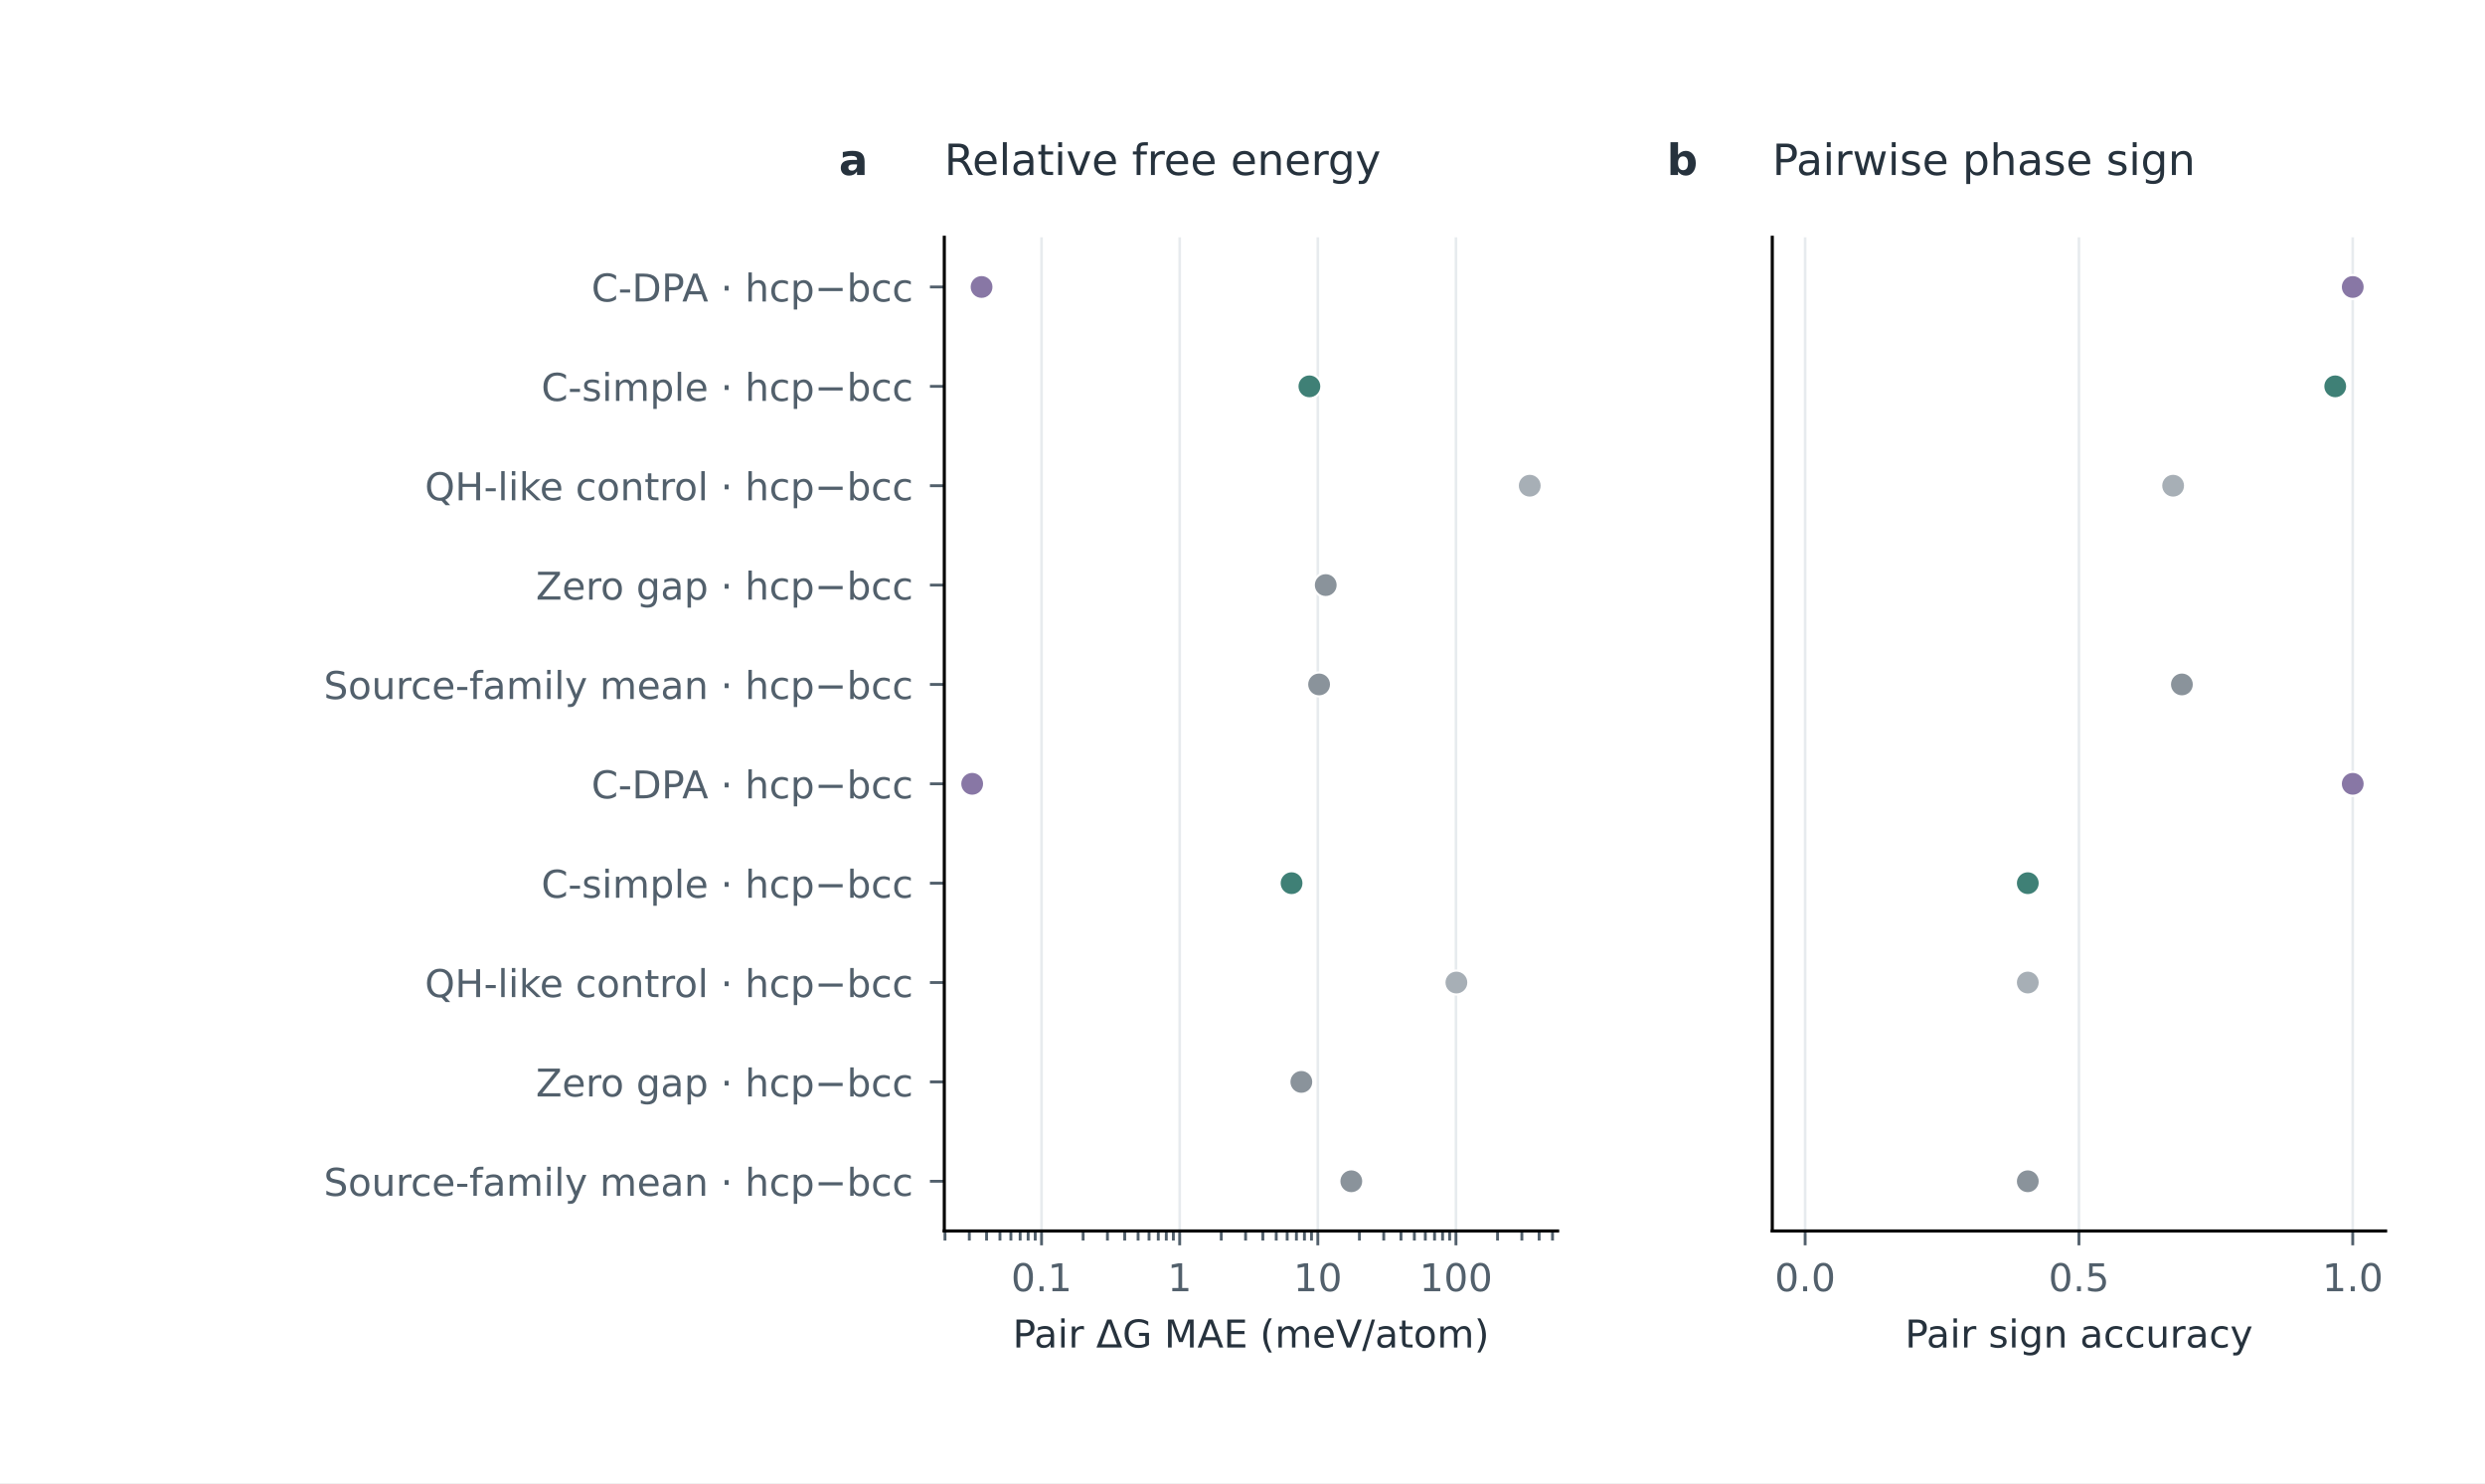
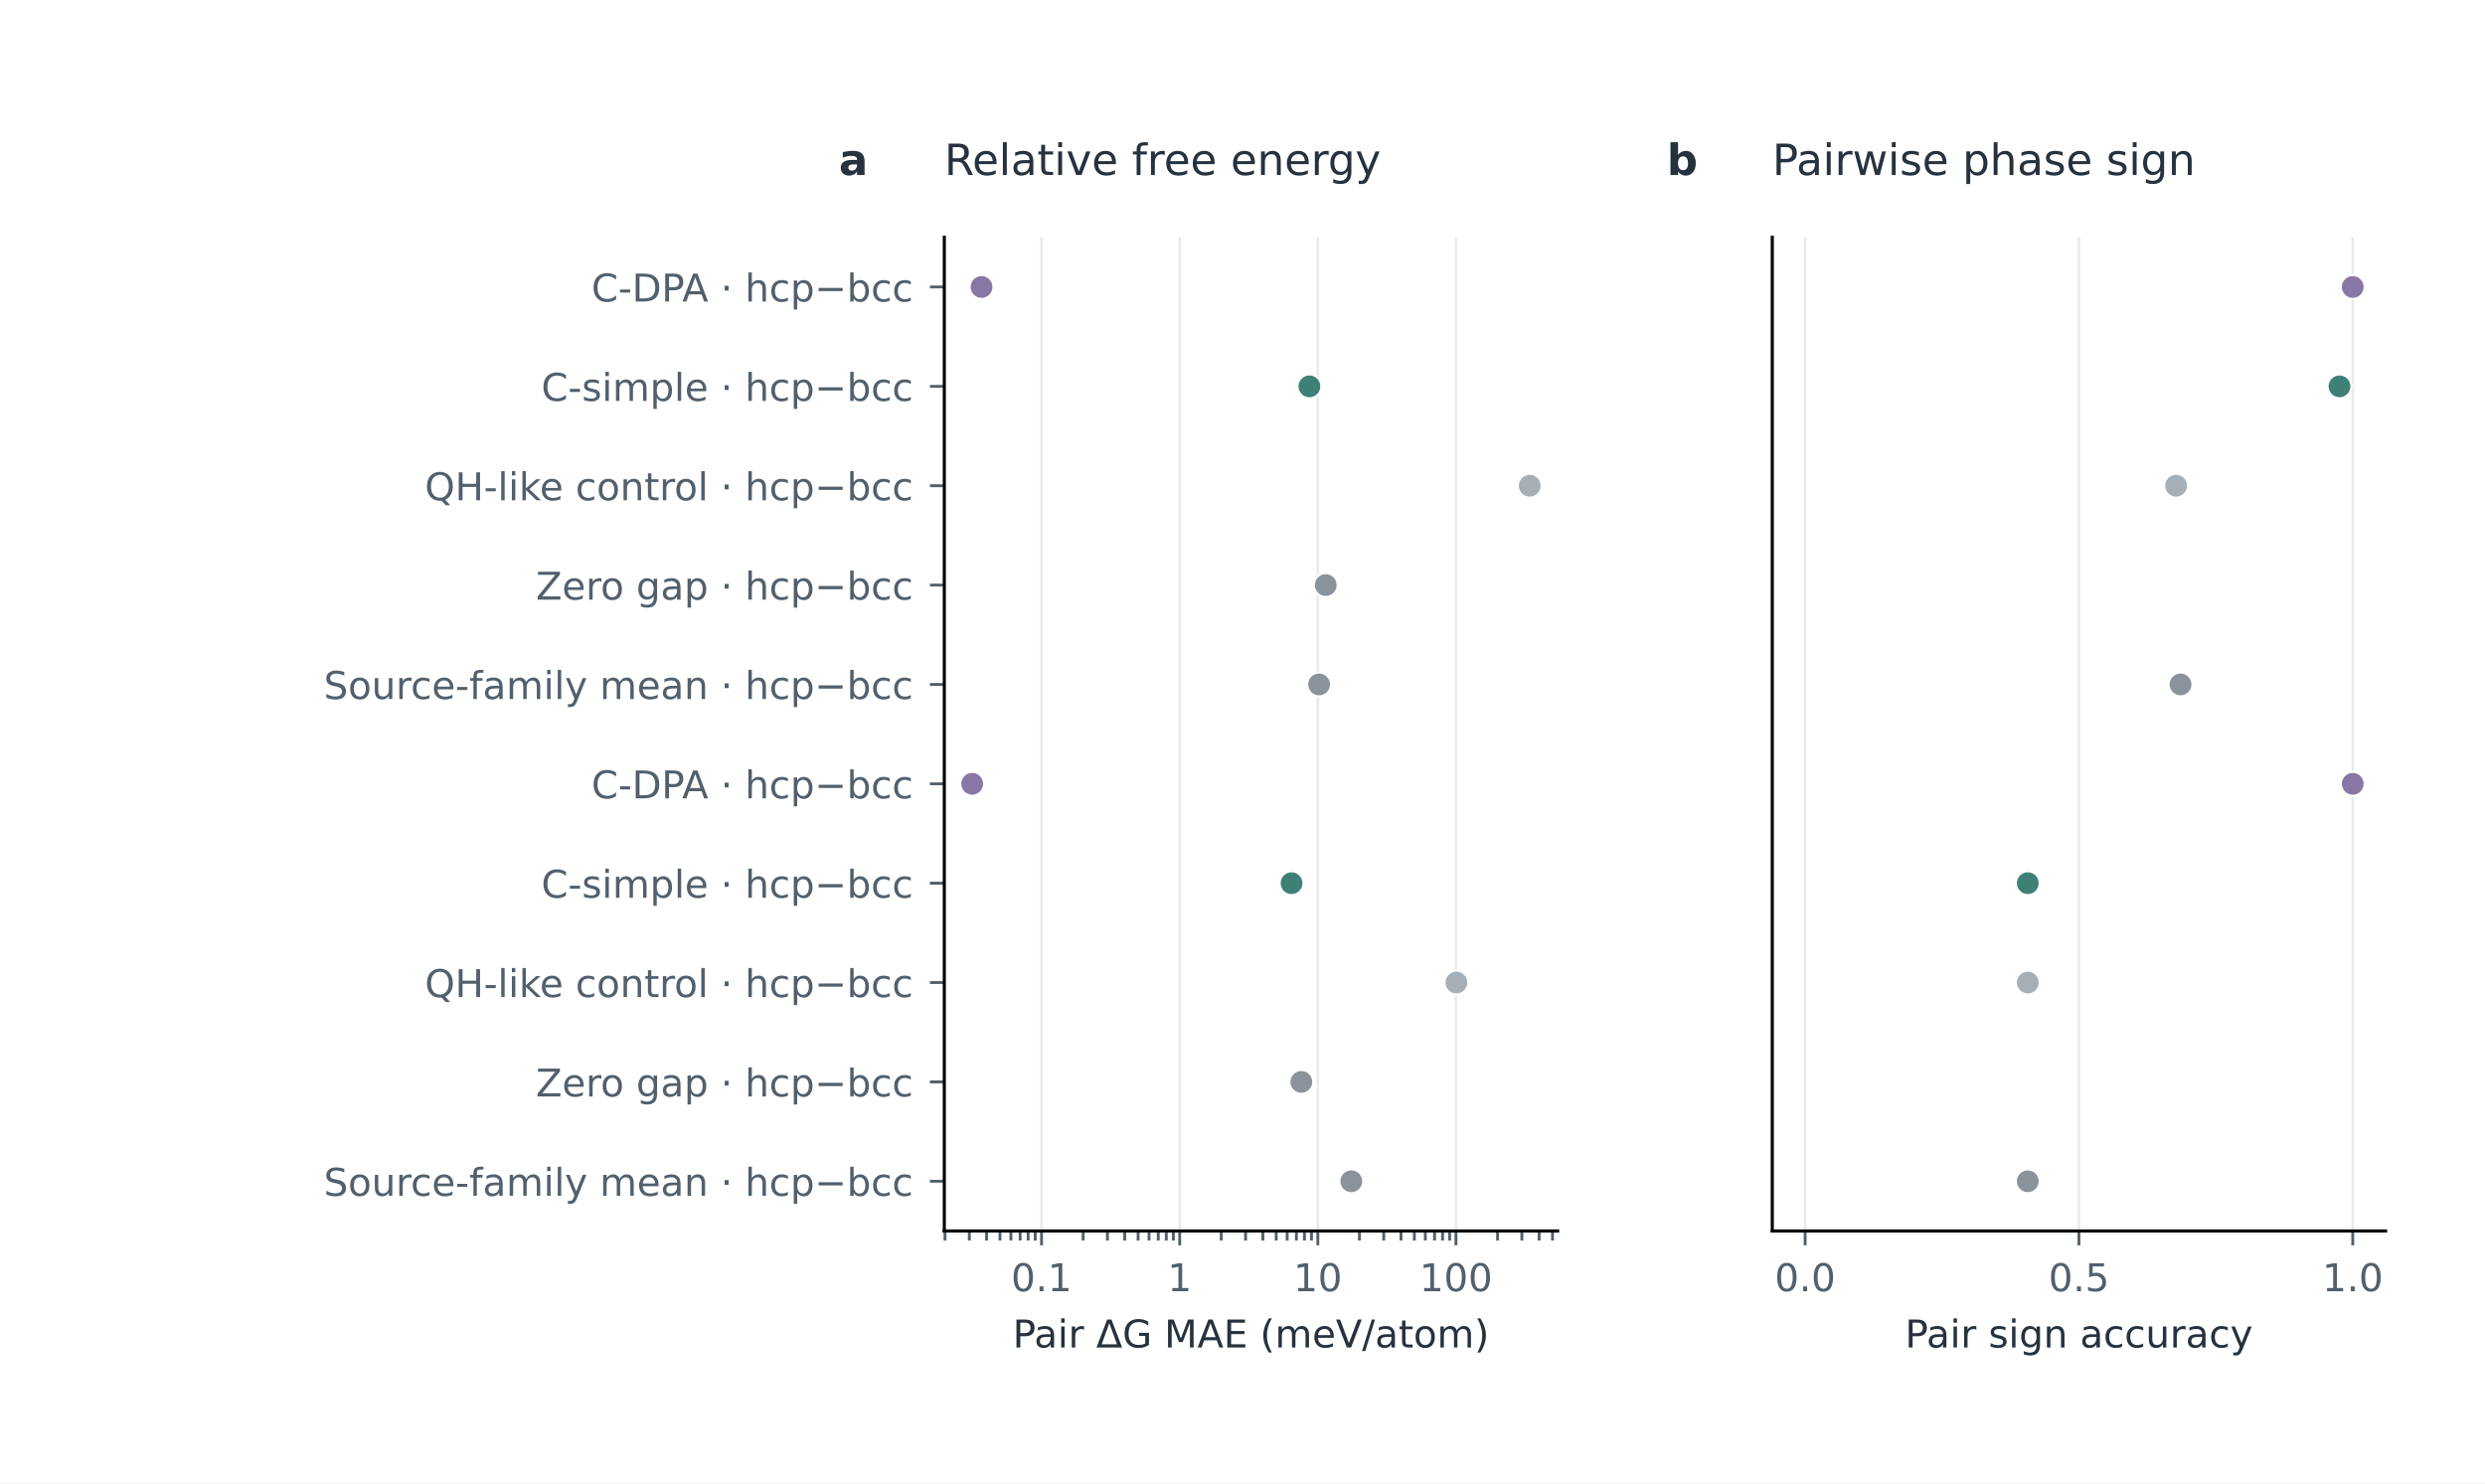
<svg xmlns="http://www.w3.org/2000/svg" xmlns:xlink="http://www.w3.org/1999/xlink" width="518.74pt" height="309.6pt" viewBox="0 0 518.74 309.6" version="1.1">
  <defs>
    <style type="text/css">*{stroke-linejoin: round; stroke-linecap: butt}</style>
  </defs>
  <g id="figure_1">
    <g id="patch_1">
      <path d="M 0 309.6  L 518.74 309.6  L 518.74 0  L 0 0  z " style="fill: #ffffff" />
    </g>
    <g id="axes_1">
      <g id="patch_2">
        <path d="M 197.121 256.968  L 325.151 256.968  L 325.151 49.536  L 197.121 49.536  z " style="fill: #ffffff" />
      </g>
      <g id="matplotlib.axis_1">
        <g id="xtick_1">
          <g id="line2d_1">
-             <path d="M 217.421 256.968  L 217.421 49.536  " clip-path="url(#p1faea3450b)" style="fill: none; stroke: #e7ebee; stroke-width: 0.55; stroke-linecap: square" />
+             <path d="M 217.421 256.968  L 217.421 49.536  " clip-path="url(#p9a25262c3c)" style="fill: none; stroke: #e7ebee; stroke-width: 0.55; stroke-linecap: square" />
          </g>
          <g id="line2d_2">
            <defs>
-               <path id="m1168ca2893" d="M 0 0  L 0 3  " style="stroke: #52606c; stroke-width: 0.6" />
+               <path id="med77eac3c9" d="M 0 0  L 0 3  " style="stroke: #52606c; stroke-width: 0.6" />
            </defs>
            <g>
-               <use xlink:href="#m1168ca2893" x="217.421" y="256.968" style="fill: #52606c; stroke: #52606c; stroke-width: 0.6" />
+               <use xlink:href="#med77eac3c9" x="217.421" y="256.968" style="fill: #52606c; stroke: #52606c; stroke-width: 0.6" />
            </g>
          </g>
          <g id="text_1">
            <text style="fill: #52606c; font: 8px 'DejaVu Sans', sans-serif; text-anchor: middle" x="217.421" y="269.547" transform="rotate(-0 217.421 269.5467)">0.1</text>
          </g>
        </g>
        <g id="xtick_2">
          <g id="line2d_3">
-             <path d="M 246.257 256.968  L 246.257 49.536  " clip-path="url(#p1faea3450b)" style="fill: none; stroke: #e7ebee; stroke-width: 0.55; stroke-linecap: square" />
+             <path d="M 246.257 256.968  L 246.257 49.536  " clip-path="url(#p9a25262c3c)" style="fill: none; stroke: #e7ebee; stroke-width: 0.55; stroke-linecap: square" />
          </g>
          <g id="line2d_4">
            <g>
-               <use xlink:href="#m1168ca2893" x="246.257" y="256.968" style="fill: #52606c; stroke: #52606c; stroke-width: 0.6" />
+               <use xlink:href="#med77eac3c9" x="246.257" y="256.968" style="fill: #52606c; stroke: #52606c; stroke-width: 0.6" />
            </g>
          </g>
          <g id="text_2">
            <text style="fill: #52606c; font: 8px 'DejaVu Sans', sans-serif; text-anchor: middle" x="246.257" y="269.547" transform="rotate(-0 246.2574 269.5467)">1</text>
          </g>
        </g>
        <g id="xtick_3">
          <g id="line2d_5">
-             <path d="M 275.094 256.968  L 275.094 49.536  " clip-path="url(#p1faea3450b)" style="fill: none; stroke: #e7ebee; stroke-width: 0.55; stroke-linecap: square" />
+             <path d="M 275.094 256.968  L 275.094 49.536  " clip-path="url(#p9a25262c3c)" style="fill: none; stroke: #e7ebee; stroke-width: 0.55; stroke-linecap: square" />
          </g>
          <g id="line2d_6">
            <g>
-               <use xlink:href="#m1168ca2893" x="275.094" y="256.968" style="fill: #52606c; stroke: #52606c; stroke-width: 0.6" />
+               <use xlink:href="#med77eac3c9" x="275.094" y="256.968" style="fill: #52606c; stroke: #52606c; stroke-width: 0.6" />
            </g>
          </g>
          <g id="text_3">
            <text style="fill: #52606c; font: 8px 'DejaVu Sans', sans-serif; text-anchor: middle" x="275.094" y="269.547" transform="rotate(-0 275.0937 269.5467)">10</text>
          </g>
        </g>
        <g id="xtick_4">
          <g id="line2d_7">
-             <path d="M 303.93 256.968  L 303.93 49.536  " clip-path="url(#p1faea3450b)" style="fill: none; stroke: #e7ebee; stroke-width: 0.55; stroke-linecap: square" />
+             <path d="M 303.93 256.968  L 303.93 49.536  " clip-path="url(#p9a25262c3c)" style="fill: none; stroke: #e7ebee; stroke-width: 0.55; stroke-linecap: square" />
          </g>
          <g id="line2d_8">
            <g>
-               <use xlink:href="#m1168ca2893" x="303.93" y="256.968" style="fill: #52606c; stroke: #52606c; stroke-width: 0.6" />
+               <use xlink:href="#med77eac3c9" x="303.93" y="256.968" style="fill: #52606c; stroke: #52606c; stroke-width: 0.6" />
            </g>
          </g>
          <g id="text_4">
            <text style="fill: #52606c; font: 8px 'DejaVu Sans', sans-serif; text-anchor: middle" x="303.93" y="269.547" transform="rotate(-0 303.93 269.5467)">100</text>
          </g>
        </g>
        <g id="xtick_5">
          <g id="line2d_9">
            <defs>
-               <path id="m12cb2a4f9c" d="M 0 0  L 0 2  " style="stroke: #52606c; stroke-width: 0.6" />
+               <path id="m10f28e4042" d="M 0 0  L 0 2  " style="stroke: #52606c; stroke-width: 0.6" />
            </defs>
            <g>
-               <use xlink:href="#m12cb2a4f9c" x="197.265" y="256.968" style="fill: #52606c; stroke: #52606c; stroke-width: 0.6" />
+               <use xlink:href="#m10f28e4042" x="197.265" y="256.968" style="fill: #52606c; stroke: #52606c; stroke-width: 0.6" />
            </g>
          </g>
        </g>
        <g id="xtick_6">
          <g id="line2d_10">
            <g>
-               <use xlink:href="#m12cb2a4f9c" x="202.343" y="256.968" style="fill: #52606c; stroke: #52606c; stroke-width: 0.6" />
+               <use xlink:href="#m10f28e4042" x="202.343" y="256.968" style="fill: #52606c; stroke: #52606c; stroke-width: 0.6" />
            </g>
          </g>
        </g>
        <g id="xtick_7">
          <g id="line2d_11">
            <g>
-               <use xlink:href="#m12cb2a4f9c" x="205.946" y="256.968" style="fill: #52606c; stroke: #52606c; stroke-width: 0.6" />
+               <use xlink:href="#m10f28e4042" x="205.946" y="256.968" style="fill: #52606c; stroke: #52606c; stroke-width: 0.6" />
            </g>
          </g>
        </g>
        <g id="xtick_8">
          <g id="line2d_12">
            <g>
-               <use xlink:href="#m12cb2a4f9c" x="208.74" y="256.968" style="fill: #52606c; stroke: #52606c; stroke-width: 0.6" />
+               <use xlink:href="#m10f28e4042" x="208.74" y="256.968" style="fill: #52606c; stroke: #52606c; stroke-width: 0.6" />
            </g>
          </g>
        </g>
        <g id="xtick_9">
          <g id="line2d_13">
            <g>
-               <use xlink:href="#m12cb2a4f9c" x="211.024" y="256.968" style="fill: #52606c; stroke: #52606c; stroke-width: 0.6" />
+               <use xlink:href="#m10f28e4042" x="211.024" y="256.968" style="fill: #52606c; stroke: #52606c; stroke-width: 0.6" />
            </g>
          </g>
        </g>
        <g id="xtick_10">
          <g id="line2d_14">
            <g>
-               <use xlink:href="#m12cb2a4f9c" x="212.954" y="256.968" style="fill: #52606c; stroke: #52606c; stroke-width: 0.6" />
+               <use xlink:href="#m10f28e4042" x="212.954" y="256.968" style="fill: #52606c; stroke: #52606c; stroke-width: 0.6" />
            </g>
          </g>
        </g>
        <g id="xtick_11">
          <g id="line2d_15">
            <g>
-               <use xlink:href="#m12cb2a4f9c" x="214.627" y="256.968" style="fill: #52606c; stroke: #52606c; stroke-width: 0.6" />
+               <use xlink:href="#m10f28e4042" x="214.627" y="256.968" style="fill: #52606c; stroke: #52606c; stroke-width: 0.6" />
            </g>
          </g>
        </g>
        <g id="xtick_12">
          <g id="line2d_16">
            <g>
-               <use xlink:href="#m12cb2a4f9c" x="216.102" y="256.968" style="fill: #52606c; stroke: #52606c; stroke-width: 0.6" />
+               <use xlink:href="#m10f28e4042" x="216.102" y="256.968" style="fill: #52606c; stroke: #52606c; stroke-width: 0.6" />
            </g>
          </g>
        </g>
        <g id="xtick_13">
          <g id="line2d_17">
            <g>
-               <use xlink:href="#m12cb2a4f9c" x="226.102" y="256.968" style="fill: #52606c; stroke: #52606c; stroke-width: 0.6" />
+               <use xlink:href="#m10f28e4042" x="226.102" y="256.968" style="fill: #52606c; stroke: #52606c; stroke-width: 0.6" />
            </g>
          </g>
        </g>
        <g id="xtick_14">
          <g id="line2d_18">
            <g>
-               <use xlink:href="#m12cb2a4f9c" x="231.179" y="256.968" style="fill: #52606c; stroke: #52606c; stroke-width: 0.6" />
+               <use xlink:href="#m10f28e4042" x="231.179" y="256.968" style="fill: #52606c; stroke: #52606c; stroke-width: 0.6" />
            </g>
          </g>
        </g>
        <g id="xtick_15">
          <g id="line2d_19">
            <g>
-               <use xlink:href="#m12cb2a4f9c" x="234.782" y="256.968" style="fill: #52606c; stroke: #52606c; stroke-width: 0.6" />
+               <use xlink:href="#m10f28e4042" x="234.782" y="256.968" style="fill: #52606c; stroke: #52606c; stroke-width: 0.6" />
            </g>
          </g>
        </g>
        <g id="xtick_16">
          <g id="line2d_20">
            <g>
-               <use xlink:href="#m12cb2a4f9c" x="237.577" y="256.968" style="fill: #52606c; stroke: #52606c; stroke-width: 0.6" />
+               <use xlink:href="#m10f28e4042" x="237.577" y="256.968" style="fill: #52606c; stroke: #52606c; stroke-width: 0.6" />
            </g>
          </g>
        </g>
        <g id="xtick_17">
          <g id="line2d_21">
            <g>
-               <use xlink:href="#m12cb2a4f9c" x="239.86" y="256.968" style="fill: #52606c; stroke: #52606c; stroke-width: 0.6" />
+               <use xlink:href="#m10f28e4042" x="239.86" y="256.968" style="fill: #52606c; stroke: #52606c; stroke-width: 0.6" />
            </g>
          </g>
        </g>
        <g id="xtick_18">
          <g id="line2d_22">
            <g>
-               <use xlink:href="#m12cb2a4f9c" x="241.791" y="256.968" style="fill: #52606c; stroke: #52606c; stroke-width: 0.6" />
+               <use xlink:href="#m10f28e4042" x="241.791" y="256.968" style="fill: #52606c; stroke: #52606c; stroke-width: 0.6" />
            </g>
          </g>
        </g>
        <g id="xtick_19">
          <g id="line2d_23">
            <g>
-               <use xlink:href="#m12cb2a4f9c" x="243.463" y="256.968" style="fill: #52606c; stroke: #52606c; stroke-width: 0.6" />
+               <use xlink:href="#m10f28e4042" x="243.463" y="256.968" style="fill: #52606c; stroke: #52606c; stroke-width: 0.6" />
            </g>
          </g>
        </g>
        <g id="xtick_20">
          <g id="line2d_24">
            <g>
-               <use xlink:href="#m12cb2a4f9c" x="244.938" y="256.968" style="fill: #52606c; stroke: #52606c; stroke-width: 0.6" />
+               <use xlink:href="#m10f28e4042" x="244.938" y="256.968" style="fill: #52606c; stroke: #52606c; stroke-width: 0.6" />
            </g>
          </g>
        </g>
        <g id="xtick_21">
          <g id="line2d_25">
            <g>
-               <use xlink:href="#m12cb2a4f9c" x="254.938" y="256.968" style="fill: #52606c; stroke: #52606c; stroke-width: 0.6" />
+               <use xlink:href="#m10f28e4042" x="254.938" y="256.968" style="fill: #52606c; stroke: #52606c; stroke-width: 0.6" />
            </g>
          </g>
        </g>
        <g id="xtick_22">
          <g id="line2d_26">
            <g>
-               <use xlink:href="#m12cb2a4f9c" x="260.016" y="256.968" style="fill: #52606c; stroke: #52606c; stroke-width: 0.6" />
+               <use xlink:href="#m10f28e4042" x="260.016" y="256.968" style="fill: #52606c; stroke: #52606c; stroke-width: 0.6" />
            </g>
          </g>
        </g>
        <g id="xtick_23">
          <g id="line2d_27">
            <g>
-               <use xlink:href="#m12cb2a4f9c" x="263.619" y="256.968" style="fill: #52606c; stroke: #52606c; stroke-width: 0.6" />
+               <use xlink:href="#m10f28e4042" x="263.619" y="256.968" style="fill: #52606c; stroke: #52606c; stroke-width: 0.6" />
            </g>
          </g>
        </g>
        <g id="xtick_24">
          <g id="line2d_28">
            <g>
-               <use xlink:href="#m12cb2a4f9c" x="266.413" y="256.968" style="fill: #52606c; stroke: #52606c; stroke-width: 0.6" />
+               <use xlink:href="#m10f28e4042" x="266.413" y="256.968" style="fill: #52606c; stroke: #52606c; stroke-width: 0.6" />
            </g>
          </g>
        </g>
        <g id="xtick_25">
          <g id="line2d_29">
            <g>
-               <use xlink:href="#m12cb2a4f9c" x="268.696" y="256.968" style="fill: #52606c; stroke: #52606c; stroke-width: 0.6" />
+               <use xlink:href="#m10f28e4042" x="268.696" y="256.968" style="fill: #52606c; stroke: #52606c; stroke-width: 0.6" />
            </g>
          </g>
        </g>
        <g id="xtick_26">
          <g id="line2d_30">
            <g>
-               <use xlink:href="#m12cb2a4f9c" x="270.627" y="256.968" style="fill: #52606c; stroke: #52606c; stroke-width: 0.6" />
+               <use xlink:href="#m10f28e4042" x="270.627" y="256.968" style="fill: #52606c; stroke: #52606c; stroke-width: 0.6" />
            </g>
          </g>
        </g>
        <g id="xtick_27">
          <g id="line2d_31">
            <g>
-               <use xlink:href="#m12cb2a4f9c" x="272.299" y="256.968" style="fill: #52606c; stroke: #52606c; stroke-width: 0.6" />
+               <use xlink:href="#m10f28e4042" x="272.299" y="256.968" style="fill: #52606c; stroke: #52606c; stroke-width: 0.6" />
            </g>
          </g>
        </g>
        <g id="xtick_28">
          <g id="line2d_32">
            <g>
-               <use xlink:href="#m12cb2a4f9c" x="273.774" y="256.968" style="fill: #52606c; stroke: #52606c; stroke-width: 0.6" />
+               <use xlink:href="#m10f28e4042" x="273.774" y="256.968" style="fill: #52606c; stroke: #52606c; stroke-width: 0.6" />
            </g>
          </g>
        </g>
        <g id="xtick_29">
          <g id="line2d_33">
            <g>
-               <use xlink:href="#m12cb2a4f9c" x="283.774" y="256.968" style="fill: #52606c; stroke: #52606c; stroke-width: 0.6" />
+               <use xlink:href="#m10f28e4042" x="283.774" y="256.968" style="fill: #52606c; stroke: #52606c; stroke-width: 0.6" />
            </g>
          </g>
        </g>
        <g id="xtick_30">
          <g id="line2d_34">
            <g>
-               <use xlink:href="#m12cb2a4f9c" x="288.852" y="256.968" style="fill: #52606c; stroke: #52606c; stroke-width: 0.6" />
+               <use xlink:href="#m10f28e4042" x="288.852" y="256.968" style="fill: #52606c; stroke: #52606c; stroke-width: 0.6" />
            </g>
          </g>
        </g>
        <g id="xtick_31">
          <g id="line2d_35">
            <g>
-               <use xlink:href="#m12cb2a4f9c" x="292.455" y="256.968" style="fill: #52606c; stroke: #52606c; stroke-width: 0.6" />
+               <use xlink:href="#m10f28e4042" x="292.455" y="256.968" style="fill: #52606c; stroke: #52606c; stroke-width: 0.6" />
            </g>
          </g>
        </g>
        <g id="xtick_32">
          <g id="line2d_36">
            <g>
-               <use xlink:href="#m12cb2a4f9c" x="295.249" y="256.968" style="fill: #52606c; stroke: #52606c; stroke-width: 0.6" />
+               <use xlink:href="#m10f28e4042" x="295.249" y="256.968" style="fill: #52606c; stroke: #52606c; stroke-width: 0.6" />
            </g>
          </g>
        </g>
        <g id="xtick_33">
          <g id="line2d_37">
            <g>
-               <use xlink:href="#m12cb2a4f9c" x="297.533" y="256.968" style="fill: #52606c; stroke: #52606c; stroke-width: 0.6" />
+               <use xlink:href="#m10f28e4042" x="297.533" y="256.968" style="fill: #52606c; stroke: #52606c; stroke-width: 0.6" />
            </g>
          </g>
        </g>
        <g id="xtick_34">
          <g id="line2d_38">
            <g>
-               <use xlink:href="#m12cb2a4f9c" x="299.463" y="256.968" style="fill: #52606c; stroke: #52606c; stroke-width: 0.6" />
+               <use xlink:href="#m10f28e4042" x="299.463" y="256.968" style="fill: #52606c; stroke: #52606c; stroke-width: 0.6" />
            </g>
          </g>
        </g>
        <g id="xtick_35">
          <g id="line2d_39">
            <g>
-               <use xlink:href="#m12cb2a4f9c" x="301.135" y="256.968" style="fill: #52606c; stroke: #52606c; stroke-width: 0.6" />
+               <use xlink:href="#m10f28e4042" x="301.135" y="256.968" style="fill: #52606c; stroke: #52606c; stroke-width: 0.6" />
            </g>
          </g>
        </g>
        <g id="xtick_36">
          <g id="line2d_40">
            <g>
-               <use xlink:href="#m12cb2a4f9c" x="302.611" y="256.968" style="fill: #52606c; stroke: #52606c; stroke-width: 0.6" />
+               <use xlink:href="#m10f28e4042" x="302.611" y="256.968" style="fill: #52606c; stroke: #52606c; stroke-width: 0.6" />
            </g>
          </g>
        </g>
        <g id="xtick_37">
          <g id="line2d_41">
            <g>
-               <use xlink:href="#m12cb2a4f9c" x="312.611" y="256.968" style="fill: #52606c; stroke: #52606c; stroke-width: 0.6" />
+               <use xlink:href="#m10f28e4042" x="312.611" y="256.968" style="fill: #52606c; stroke: #52606c; stroke-width: 0.6" />
            </g>
          </g>
        </g>
        <g id="xtick_38">
          <g id="line2d_42">
            <g>
-               <use xlink:href="#m12cb2a4f9c" x="317.688" y="256.968" style="fill: #52606c; stroke: #52606c; stroke-width: 0.6" />
+               <use xlink:href="#m10f28e4042" x="317.688" y="256.968" style="fill: #52606c; stroke: #52606c; stroke-width: 0.6" />
            </g>
          </g>
        </g>
        <g id="xtick_39">
          <g id="line2d_43">
            <g>
-               <use xlink:href="#m12cb2a4f9c" x="321.291" y="256.968" style="fill: #52606c; stroke: #52606c; stroke-width: 0.6" />
+               <use xlink:href="#m10f28e4042" x="321.291" y="256.968" style="fill: #52606c; stroke: #52606c; stroke-width: 0.6" />
            </g>
          </g>
        </g>
        <g id="xtick_40">
          <g id="line2d_44">
            <g>
-               <use xlink:href="#m12cb2a4f9c" x="324.086" y="256.968" style="fill: #52606c; stroke: #52606c; stroke-width: 0.6" />
+               <use xlink:href="#m10f28e4042" x="324.086" y="256.968" style="fill: #52606c; stroke: #52606c; stroke-width: 0.6" />
            </g>
          </g>
        </g>
        <g id="text_5">
          <text style="fill: #26323d; font: 8px 'DejaVu Sans', sans-serif; text-anchor: middle" x="261.136" y="281.289" transform="rotate(-0 261.136 281.2892)">Pair ΔG MAE (meV/atom)</text>
        </g>
      </g>
      <g id="matplotlib.axis_2">
        <g id="ytick_1">
          <g id="line2d_45">
            <defs>
-               <path id="m285f08edea" d="M 0 0  L -3 0  " style="stroke: #52606c; stroke-width: 0.6" />
+               <path id="m935005cb53" d="M 0 0  L -3 0  " style="stroke: #52606c; stroke-width: 0.6" />
            </defs>
            <g>
-               <use xlink:href="#m285f08edea" x="197.121" y="59.908" style="fill: #52606c; stroke: #52606c; stroke-width: 0.6" />
+               <use xlink:href="#m935005cb53" x="197.121" y="59.908" style="fill: #52606c; stroke: #52606c; stroke-width: 0.6" />
            </g>
          </g>
          <g id="text_6">
            <text style="fill: #52606c; font: 8px 'DejaVu Sans', sans-serif; text-anchor: end" x="190.621" y="62.947" transform="rotate(-0 190.6213 62.94698)">C-DPA · hcp−bcc</text>
          </g>
        </g>
        <g id="ytick_2">
          <g id="line2d_46">
            <g>
-               <use xlink:href="#m285f08edea" x="197.121" y="80.651" style="fill: #52606c; stroke: #52606c; stroke-width: 0.6" />
+               <use xlink:href="#m935005cb53" x="197.121" y="80.651" style="fill: #52606c; stroke: #52606c; stroke-width: 0.6" />
            </g>
          </g>
          <g id="text_7">
            <text style="fill: #52606c; font: 8px 'DejaVu Sans', sans-serif; text-anchor: end" x="190.621" y="83.69" transform="rotate(-0 190.6213 83.69017)">C-simple · hcp−bcc</text>
          </g>
        </g>
        <g id="ytick_3">
          <g id="line2d_47">
            <g>
-               <use xlink:href="#m285f08edea" x="197.121" y="101.394" style="fill: #52606c; stroke: #52606c; stroke-width: 0.6" />
+               <use xlink:href="#m935005cb53" x="197.121" y="101.394" style="fill: #52606c; stroke: #52606c; stroke-width: 0.6" />
            </g>
          </g>
          <g id="text_8">
            <text style="fill: #52606c; font: 8px 'DejaVu Sans', sans-serif; text-anchor: end" x="190.621" y="104.433" transform="rotate(-0 190.6213 104.4334)">QH-like control · hcp−bcc</text>
          </g>
        </g>
        <g id="ytick_4">
          <g id="line2d_48">
            <g>
-               <use xlink:href="#m285f08edea" x="197.121" y="122.137" style="fill: #52606c; stroke: #52606c; stroke-width: 0.6" />
+               <use xlink:href="#m935005cb53" x="197.121" y="122.137" style="fill: #52606c; stroke: #52606c; stroke-width: 0.6" />
            </g>
          </g>
          <g id="text_9">
            <text style="fill: #52606c; font: 8px 'DejaVu Sans', sans-serif; text-anchor: end" x="190.621" y="125.177" transform="rotate(-0 190.6213 125.1766)">Zero gap · hcp−bcc</text>
          </g>
        </g>
        <g id="ytick_5">
          <g id="line2d_49">
            <g>
-               <use xlink:href="#m285f08edea" x="197.121" y="142.88" style="fill: #52606c; stroke: #52606c; stroke-width: 0.6" />
+               <use xlink:href="#m935005cb53" x="197.121" y="142.88" style="fill: #52606c; stroke: #52606c; stroke-width: 0.6" />
            </g>
          </g>
          <g id="text_10">
            <text style="fill: #52606c; font: 8px 'DejaVu Sans', sans-serif; text-anchor: end" x="190.621" y="145.92" transform="rotate(-0 190.6213 145.9198)">Source-family mean · hcp−bcc</text>
          </g>
        </g>
        <g id="ytick_6">
          <g id="line2d_50">
            <g>
-               <use xlink:href="#m285f08edea" x="197.121" y="163.624" style="fill: #52606c; stroke: #52606c; stroke-width: 0.6" />
+               <use xlink:href="#m935005cb53" x="197.121" y="163.624" style="fill: #52606c; stroke: #52606c; stroke-width: 0.6" />
            </g>
          </g>
          <g id="text_11">
            <text style="fill: #52606c; font: 8px 'DejaVu Sans', sans-serif; text-anchor: end" x="190.621" y="166.663" transform="rotate(-0 190.6213 166.663)">C-DPA · hcp−bcc</text>
          </g>
        </g>
        <g id="ytick_7">
          <g id="line2d_51">
            <g>
-               <use xlink:href="#m285f08edea" x="197.121" y="184.367" style="fill: #52606c; stroke: #52606c; stroke-width: 0.6" />
+               <use xlink:href="#m935005cb53" x="197.121" y="184.367" style="fill: #52606c; stroke: #52606c; stroke-width: 0.6" />
            </g>
          </g>
          <g id="text_12">
            <text style="fill: #52606c; font: 8px 'DejaVu Sans', sans-serif; text-anchor: end" x="190.621" y="187.406" transform="rotate(-0 190.6213 187.4062)">C-simple · hcp−bcc</text>
          </g>
        </g>
        <g id="ytick_8">
          <g id="line2d_52">
            <g>
-               <use xlink:href="#m285f08edea" x="197.121" y="205.11" style="fill: #52606c; stroke: #52606c; stroke-width: 0.6" />
+               <use xlink:href="#m935005cb53" x="197.121" y="205.11" style="fill: #52606c; stroke: #52606c; stroke-width: 0.6" />
            </g>
          </g>
          <g id="text_13">
            <text style="fill: #52606c; font: 8px 'DejaVu Sans', sans-serif; text-anchor: end" x="190.621" y="208.149" transform="rotate(-0 190.6213 208.1494)">QH-like control · hcp−bcc</text>
          </g>
        </g>
        <g id="ytick_9">
          <g id="line2d_53">
            <g>
-               <use xlink:href="#m285f08edea" x="197.121" y="225.853" style="fill: #52606c; stroke: #52606c; stroke-width: 0.6" />
+               <use xlink:href="#m935005cb53" x="197.121" y="225.853" style="fill: #52606c; stroke: #52606c; stroke-width: 0.6" />
            </g>
          </g>
          <g id="text_14">
            <text style="fill: #52606c; font: 8px 'DejaVu Sans', sans-serif; text-anchor: end" x="190.621" y="228.893" transform="rotate(-0 190.6213 228.8926)">Zero gap · hcp−bcc</text>
          </g>
        </g>
        <g id="ytick_10">
          <g id="line2d_54">
            <g>
-               <use xlink:href="#m285f08edea" x="197.121" y="246.596" style="fill: #52606c; stroke: #52606c; stroke-width: 0.6" />
+               <use xlink:href="#m935005cb53" x="197.121" y="246.596" style="fill: #52606c; stroke: #52606c; stroke-width: 0.6" />
            </g>
          </g>
          <g id="text_15">
            <text style="fill: #52606c; font: 8px 'DejaVu Sans', sans-serif; text-anchor: end" x="190.621" y="249.636" transform="rotate(-0 190.6213 249.6358)">Source-family mean · hcp−bcc</text>
          </g>
        </g>
      </g>
      <g id="PathCollection_1">
        <defs>
-           <path id="m7b4fb59aec" d="M 0 2.5  C 0.663 2.5 1.299 2.237 1.768 1.768  C 2.237 1.299 2.5 0.663 2.5 0  C 2.5 -0.663 2.237 -1.299 1.768 -1.768  C 1.299 -2.237 0.663 -2.5 0 -2.5  C -0.663 -2.5 -1.299 -2.237 -1.768 -1.768  C -2.237 -1.299 -2.5 -0.663 -2.5 0  C -2.5 0.663 -2.237 1.299 -1.768 1.768  C -1.299 2.237 -0.663 2.5 0 2.5  z " style="stroke: #ffffff; stroke-width: 0.45" />
+           <path id="mb7f99b5887" d="M 0 2.5  C 0.663 2.5 1.299 2.237 1.768 1.768  C 2.237 1.299 2.5 0.663 2.5 0  C 2.5 -0.663 2.237 -1.299 1.768 -1.768  C 1.299 -2.237 0.663 -2.5 0 -2.5  C -0.663 -2.5 -1.299 -2.237 -1.768 -1.768  C -2.237 -1.299 -2.5 -0.663 -2.5 0  C -2.5 0.663 -2.237 1.299 -1.768 1.768  C -1.299 2.237 -0.663 2.5 0 2.5  z " style="stroke: #ffffff; stroke-width: 0.45" />
        </defs>
-         <g clip-path="url(#p1faea3450b)">
-           <use xlink:href="#m7b4fb59aec" x="204.899" y="59.908" style="fill: #8877a5; stroke: #ffffff; stroke-width: 0.45" />
+         <g clip-path="url(#p9a25262c3c)">
+           <use xlink:href="#mb7f99b5887" x="204.899" y="59.908" style="fill: #8877a5; stroke: #ffffff; stroke-width: 0.45" />
        </g>
      </g>
      <g id="PathCollection_2">
        <defs>
-           <path id="m5ba2efade2" d="M 0 2.5  C 0.663 2.5 1.299 2.237 1.768 1.768  C 2.237 1.299 2.5 0.663 2.5 0  C 2.5 -0.663 2.237 -1.299 1.768 -1.768  C 1.299 -2.237 0.663 -2.5 0 -2.5  C -0.663 -2.5 -1.299 -2.237 -1.768 -1.768  C -2.237 -1.299 -2.5 -0.663 -2.5 0  C -2.5 0.663 -2.237 1.299 -1.768 1.768  C -1.299 2.237 -0.663 2.5 0 2.5  z " style="stroke: #ffffff; stroke-width: 0.45" />
+           <path id="m72aa052192" d="M 0 2.5  C 0.663 2.5 1.299 2.237 1.768 1.768  C 2.237 1.299 2.5 0.663 2.5 0  C 2.5 -0.663 2.237 -1.299 1.768 -1.768  C 1.299 -2.237 0.663 -2.5 0 -2.5  C -0.663 -2.5 -1.299 -2.237 -1.768 -1.768  C -2.237 -1.299 -2.5 -0.663 -2.5 0  C -2.5 0.663 -2.237 1.299 -1.768 1.768  C -1.299 2.237 -0.663 2.5 0 2.5  z " style="stroke: #ffffff; stroke-width: 0.45" />
        </defs>
-         <g clip-path="url(#p1faea3450b)">
-           <use xlink:href="#m5ba2efade2" x="273.334" y="80.651" style="fill: #3f8076; stroke: #ffffff; stroke-width: 0.45" />
+         <g clip-path="url(#p9a25262c3c)">
+           <use xlink:href="#m72aa052192" x="273.334" y="80.651" style="fill: #3f8076; stroke: #ffffff; stroke-width: 0.45" />
        </g>
      </g>
      <g id="PathCollection_3">
        <defs>
-           <path id="m0886825dae" d="M 0 2.5  C 0.663 2.5 1.299 2.237 1.768 1.768  C 2.237 1.299 2.5 0.663 2.5 0  C 2.5 -0.663 2.237 -1.299 1.768 -1.768  C 1.299 -2.237 0.663 -2.5 0 -2.5  C -0.663 -2.5 -1.299 -2.237 -1.768 -1.768  C -2.237 -1.299 -2.5 -0.663 -2.5 0  C -2.5 0.663 -2.237 1.299 -1.768 1.768  C -1.299 2.237 -0.663 2.5 0 2.5  z " style="stroke: #ffffff; stroke-width: 0.45" />
+           <path id="m0dd1cfb2cd" d="M 0 2.5  C 0.663 2.5 1.299 2.237 1.768 1.768  C 2.237 1.299 2.5 0.663 2.5 0  C 2.5 -0.663 2.237 -1.299 1.768 -1.768  C 1.299 -2.237 0.663 -2.5 0 -2.5  C -0.663 -2.5 -1.299 -2.237 -1.768 -1.768  C -2.237 -1.299 -2.5 -0.663 -2.5 0  C -2.5 0.663 -2.237 1.299 -1.768 1.768  C -1.299 2.237 -0.663 2.5 0 2.5  z " style="stroke: #ffffff; stroke-width: 0.45" />
        </defs>
-         <g clip-path="url(#p1faea3450b)">
-           <use xlink:href="#m0886825dae" x="319.331" y="101.394" style="fill: #a7afb6; stroke: #ffffff; stroke-width: 0.45" />
+         <g clip-path="url(#p9a25262c3c)">
+           <use xlink:href="#m0dd1cfb2cd" x="319.331" y="101.394" style="fill: #a7afb6; stroke: #ffffff; stroke-width: 0.45" />
        </g>
      </g>
      <g id="PathCollection_4">
        <defs>
-           <path id="m4d4a50141e" d="M 0 2.5  C 0.663 2.5 1.299 2.237 1.768 1.768  C 2.237 1.299 2.5 0.663 2.5 0  C 2.5 -0.663 2.237 -1.299 1.768 -1.768  C 1.299 -2.237 0.663 -2.5 0 -2.5  C -0.663 -2.5 -1.299 -2.237 -1.768 -1.768  C -2.237 -1.299 -2.5 -0.663 -2.5 0  C -2.5 0.663 -2.237 1.299 -1.768 1.768  C -1.299 2.237 -0.663 2.5 0 2.5  z " style="stroke: #ffffff; stroke-width: 0.45" />
+           <path id="m5dc6d4544d" d="M 0 2.5  C 0.663 2.5 1.299 2.237 1.768 1.768  C 2.237 1.299 2.5 0.663 2.5 0  C 2.5 -0.663 2.237 -1.299 1.768 -1.768  C 1.299 -2.237 0.663 -2.5 0 -2.5  C -0.663 -2.5 -1.299 -2.237 -1.768 -1.768  C -2.237 -1.299 -2.5 -0.663 -2.5 0  C -2.5 0.663 -2.237 1.299 -1.768 1.768  C -1.299 2.237 -0.663 2.5 0 2.5  z " style="stroke: #ffffff; stroke-width: 0.45" />
        </defs>
-         <g clip-path="url(#p1faea3450b)">
-           <use xlink:href="#m4d4a50141e" x="276.746" y="122.137" style="fill: #8a939b; stroke: #ffffff; stroke-width: 0.45" />
+         <g clip-path="url(#p9a25262c3c)">
+           <use xlink:href="#m5dc6d4544d" x="276.746" y="122.137" style="fill: #8a939b; stroke: #ffffff; stroke-width: 0.45" />
        </g>
      </g>
      <g id="PathCollection_5">
-         <g clip-path="url(#p1faea3450b)">
-           <use xlink:href="#m4d4a50141e" x="275.359" y="142.88" style="fill: #8a939b; stroke: #ffffff; stroke-width: 0.45" />
+         <g clip-path="url(#p9a25262c3c)">
+           <use xlink:href="#m5dc6d4544d" x="275.359" y="142.88" style="fill: #8a939b; stroke: #ffffff; stroke-width: 0.45" />
        </g>
      </g>
      <g id="PathCollection_6">
-         <g clip-path="url(#p1faea3450b)">
-           <use xlink:href="#m7b4fb59aec" x="202.941" y="163.624" style="fill: #8877a5; stroke: #ffffff; stroke-width: 0.45" />
+         <g clip-path="url(#p9a25262c3c)">
+           <use xlink:href="#mb7f99b5887" x="202.941" y="163.624" style="fill: #8877a5; stroke: #ffffff; stroke-width: 0.45" />
        </g>
      </g>
      <g id="PathCollection_7">
-         <g clip-path="url(#p1faea3450b)">
-           <use xlink:href="#m5ba2efade2" x="269.612" y="184.367" style="fill: #3f8076; stroke: #ffffff; stroke-width: 0.45" />
+         <g clip-path="url(#p9a25262c3c)">
+           <use xlink:href="#m72aa052192" x="269.612" y="184.367" style="fill: #3f8076; stroke: #ffffff; stroke-width: 0.45" />
        </g>
      </g>
      <g id="PathCollection_8">
-         <g clip-path="url(#p1faea3450b)">
-           <use xlink:href="#m0886825dae" x="304.022" y="205.11" style="fill: #a7afb6; stroke: #ffffff; stroke-width: 0.45" />
+         <g clip-path="url(#p9a25262c3c)">
+           <use xlink:href="#m0dd1cfb2cd" x="304.022" y="205.11" style="fill: #a7afb6; stroke: #ffffff; stroke-width: 0.45" />
        </g>
      </g>
      <g id="PathCollection_9">
-         <g clip-path="url(#p1faea3450b)">
-           <use xlink:href="#m4d4a50141e" x="271.653" y="225.853" style="fill: #8a939b; stroke: #ffffff; stroke-width: 0.45" />
+         <g clip-path="url(#p9a25262c3c)">
+           <use xlink:href="#m5dc6d4544d" x="271.653" y="225.853" style="fill: #8a939b; stroke: #ffffff; stroke-width: 0.45" />
        </g>
      </g>
      <g id="PathCollection_10">
-         <g clip-path="url(#p1faea3450b)">
-           <use xlink:href="#m4d4a50141e" x="282.082" y="246.596" style="fill: #8a939b; stroke: #ffffff; stroke-width: 0.45" />
+         <g clip-path="url(#p9a25262c3c)">
+           <use xlink:href="#m5dc6d4544d" x="282.082" y="246.596" style="fill: #8a939b; stroke: #ffffff; stroke-width: 0.45" />
        </g>
      </g>
      <g id="patch_3">
        <path d="M 197.121 256.968  L 197.121 49.536  " style="fill: none; stroke: #000000; stroke-width: 0.65; stroke-linejoin: miter; stroke-linecap: square" />
      </g>
      <g id="patch_4">
        <path d="M 197.121 256.968  L 325.151 256.968  " style="fill: none; stroke: #000000; stroke-width: 0.65; stroke-linejoin: miter; stroke-linecap: square" />
      </g>
      <g id="text_16">
        <text style="fill: #26323d; font: 700 9px 'DejaVu Sans', sans-serif; text-anchor: start" x="175.121" y="36.536" transform="rotate(-0 175.1213 36.536)">a</text>
      </g>
      <g id="text_17">
        <text style="fill: #26323d; font: 500 9px 'DejaVu Sans', sans-serif; text-anchor: start" x="197.121" y="36.536" transform="rotate(-0 197.1213 36.536)">Relative free energy</text>
      </g>
    </g>
    <g id="axes_2">
      <g id="patch_5">
        <path d="M 369.961 256.968  L 497.991 256.968  L 497.991 49.536  L 369.961 49.536  z " style="fill: #ffffff" />
      </g>
      <g id="matplotlib.axis_3">
        <g id="xtick_41">
          <g id="line2d_55">
-             <path d="M 376.82 256.968  L 376.82 49.536  " clip-path="url(#p91d9a17cd9)" style="fill: none; stroke: #e7ebee; stroke-width: 0.55; stroke-linecap: square" />
+             <path d="M 376.82 256.968  L 376.82 49.536  " clip-path="url(#pbdae222759)" style="fill: none; stroke: #e7ebee; stroke-width: 0.55; stroke-linecap: square" />
          </g>
          <g id="line2d_56">
            <g>
-               <use xlink:href="#m1168ca2893" x="376.82" y="256.968" style="fill: #52606c; stroke: #52606c; stroke-width: 0.6" />
+               <use xlink:href="#med77eac3c9" x="376.82" y="256.968" style="fill: #52606c; stroke: #52606c; stroke-width: 0.6" />
            </g>
          </g>
          <g id="text_18">
            <text style="fill: #52606c; font: 8px 'DejaVu Sans', sans-serif; text-anchor: middle" x="376.82" y="269.547" transform="rotate(-0 376.8198 269.5467)">0.0</text>
          </g>
        </g>
        <g id="xtick_42">
          <g id="line2d_57">
-             <path d="M 433.976 256.968  L 433.976 49.536  " clip-path="url(#p91d9a17cd9)" style="fill: none; stroke: #e7ebee; stroke-width: 0.55; stroke-linecap: square" />
+             <path d="M 433.976 256.968  L 433.976 49.536  " clip-path="url(#pbdae222759)" style="fill: none; stroke: #e7ebee; stroke-width: 0.55; stroke-linecap: square" />
          </g>
          <g id="line2d_58">
            <g>
-               <use xlink:href="#m1168ca2893" x="433.976" y="256.968" style="fill: #52606c; stroke: #52606c; stroke-width: 0.6" />
+               <use xlink:href="#med77eac3c9" x="433.976" y="256.968" style="fill: #52606c; stroke: #52606c; stroke-width: 0.6" />
            </g>
          </g>
          <g id="text_19">
            <text style="fill: #52606c; font: 8px 'DejaVu Sans', sans-serif; text-anchor: middle" x="433.976" y="269.547" transform="rotate(-0 433.9758 269.5467)">0.5</text>
          </g>
        </g>
        <g id="xtick_43">
          <g id="line2d_59">
-             <path d="M 491.132 256.968  L 491.132 49.536  " clip-path="url(#p91d9a17cd9)" style="fill: none; stroke: #e7ebee; stroke-width: 0.55; stroke-linecap: square" />
+             <path d="M 491.132 256.968  L 491.132 49.536  " clip-path="url(#pbdae222759)" style="fill: none; stroke: #e7ebee; stroke-width: 0.55; stroke-linecap: square" />
          </g>
          <g id="line2d_60">
            <g>
-               <use xlink:href="#m1168ca2893" x="491.132" y="256.968" style="fill: #52606c; stroke: #52606c; stroke-width: 0.6" />
+               <use xlink:href="#med77eac3c9" x="491.132" y="256.968" style="fill: #52606c; stroke: #52606c; stroke-width: 0.6" />
            </g>
          </g>
          <g id="text_20">
            <text style="fill: #52606c; font: 8px 'DejaVu Sans', sans-serif; text-anchor: middle" x="491.132" y="269.547" transform="rotate(-0 491.1318 269.5467)">1.0</text>
          </g>
        </g>
        <g id="text_21">
          <text style="fill: #26323d; font: 8px 'DejaVu Sans', sans-serif; text-anchor: middle" x="433.976" y="281.289" transform="rotate(-0 433.9758 281.2892)">Pair sign accuracy</text>
        </g>
      </g>
      <g id="matplotlib.axis_4">
        <g id="ytick_11">
          <g id="line2d_61" />
        </g>
        <g id="ytick_12">
          <g id="line2d_62" />
        </g>
        <g id="ytick_13">
          <g id="line2d_63" />
        </g>
        <g id="ytick_14">
          <g id="line2d_64" />
        </g>
        <g id="ytick_15">
          <g id="line2d_65" />
        </g>
        <g id="ytick_16">
          <g id="line2d_66" />
        </g>
        <g id="ytick_17">
          <g id="line2d_67" />
        </g>
        <g id="ytick_18">
          <g id="line2d_68" />
        </g>
        <g id="ytick_19">
          <g id="line2d_69" />
        </g>
        <g id="ytick_20">
          <g id="line2d_70" />
        </g>
      </g>
      <g id="PathCollection_11">
-         <g clip-path="url(#p91d9a17cd9)">
-           <use xlink:href="#m7b4fb59aec" x="491.132" y="59.908" style="fill: #8877a5; stroke: #ffffff; stroke-width: 0.45" />
+         <g clip-path="url(#pbdae222759)">
+           <use xlink:href="#mb7f99b5887" x="491.132" y="59.908" style="fill: #8877a5; stroke: #ffffff; stroke-width: 0.45" />
        </g>
      </g>
      <g id="PathCollection_12">
-         <g clip-path="url(#p91d9a17cd9)">
-           <use xlink:href="#m5ba2efade2" x="487.474" y="80.651" style="fill: #3f8076; stroke: #ffffff; stroke-width: 0.45" />
+         <g clip-path="url(#pbdae222759)">
+           <use xlink:href="#m72aa052192" x="488.366" y="80.651" style="fill: #3f8076; stroke: #ffffff; stroke-width: 0.45" />
        </g>
      </g>
      <g id="PathCollection_13">
-         <g clip-path="url(#p91d9a17cd9)">
-           <use xlink:href="#m0886825dae" x="453.637" y="101.394" style="fill: #a7afb6; stroke: #ffffff; stroke-width: 0.45" />
+         <g clip-path="url(#pbdae222759)">
+           <use xlink:href="#m0dd1cfb2cd" x="454.257" y="101.394" style="fill: #a7afb6; stroke: #ffffff; stroke-width: 0.45" />
        </g>
      </g>
      <g id="PathCollection_14">
-         <g clip-path="url(#p91d9a17cd9)" />
+         <g clip-path="url(#pbdae222759)" />
      </g>
      <g id="PathCollection_15">
-         <g clip-path="url(#p91d9a17cd9)">
-           <use xlink:href="#m4d4a50141e" x="455.466" y="142.88" style="fill: #8a939b; stroke: #ffffff; stroke-width: 0.45" />
+         <g clip-path="url(#pbdae222759)">
+           <use xlink:href="#m5dc6d4544d" x="455.179" y="142.88" style="fill: #8a939b; stroke: #ffffff; stroke-width: 0.45" />
        </g>
      </g>
      <g id="PathCollection_16">
-         <g clip-path="url(#p91d9a17cd9)">
-           <use xlink:href="#m7b4fb59aec" x="491.132" y="163.624" style="fill: #8877a5; stroke: #ffffff; stroke-width: 0.45" />
+         <g clip-path="url(#pbdae222759)">
+           <use xlink:href="#mb7f99b5887" x="491.132" y="163.624" style="fill: #8877a5; stroke: #ffffff; stroke-width: 0.45" />
        </g>
      </g>
      <g id="PathCollection_17">
-         <g clip-path="url(#p91d9a17cd9)">
-           <use xlink:href="#m5ba2efade2" x="423.298" y="184.367" style="fill: #3f8076; stroke: #ffffff; stroke-width: 0.45" />
+         <g clip-path="url(#pbdae222759)">
+           <use xlink:href="#m72aa052192" x="423.298" y="184.367" style="fill: #3f8076; stroke: #ffffff; stroke-width: 0.45" />
        </g>
      </g>
      <g id="PathCollection_18">
-         <g clip-path="url(#p91d9a17cd9)">
-           <use xlink:href="#m0886825dae" x="423.298" y="205.11" style="fill: #a7afb6; stroke: #ffffff; stroke-width: 0.45" />
+         <g clip-path="url(#pbdae222759)">
+           <use xlink:href="#m0dd1cfb2cd" x="423.298" y="205.11" style="fill: #a7afb6; stroke: #ffffff; stroke-width: 0.45" />
        </g>
      </g>
      <g id="PathCollection_19">
-         <g clip-path="url(#p91d9a17cd9)" />
+         <g clip-path="url(#pbdae222759)" />
      </g>
      <g id="PathCollection_20">
-         <g clip-path="url(#p91d9a17cd9)">
-           <use xlink:href="#m4d4a50141e" x="423.298" y="246.596" style="fill: #8a939b; stroke: #ffffff; stroke-width: 0.45" />
+         <g clip-path="url(#pbdae222759)">
+           <use xlink:href="#m5dc6d4544d" x="423.298" y="246.596" style="fill: #8a939b; stroke: #ffffff; stroke-width: 0.45" />
        </g>
      </g>
      <g id="patch_6">
        <path d="M 369.961 256.968  L 369.961 49.536  " style="fill: none; stroke: #000000; stroke-width: 0.65; stroke-linejoin: miter; stroke-linecap: square" />
      </g>
      <g id="patch_7">
        <path d="M 369.961 256.968  L 497.991 256.968  " style="fill: none; stroke: #000000; stroke-width: 0.65; stroke-linejoin: miter; stroke-linecap: square" />
      </g>
      <g id="text_22">
        <text style="fill: #26323d; font: 700 9px 'DejaVu Sans', sans-serif; text-anchor: start" x="347.961" y="36.536" transform="rotate(-0 347.9611 36.536)">b</text>
      </g>
      <g id="text_23">
        <text style="fill: #26323d; font: 500 9px 'DejaVu Sans', sans-serif; text-anchor: start" x="369.961" y="36.536" transform="rotate(-0 369.9611 36.536)">Pairwise phase sign</text>
      </g>
    </g>
  </g>
  <defs>
-     <clipPath id="p1faea3450b">
+     <clipPath id="p9a25262c3c">
      <rect x="197.121" y="49.536" width="128.029" height="207.432" />
    </clipPath>
-     <clipPath id="p91d9a17cd9">
+     <clipPath id="pbdae222759">
      <rect x="369.961" y="49.536" width="128.029" height="207.432" />
    </clipPath>
  </defs>
</svg>
